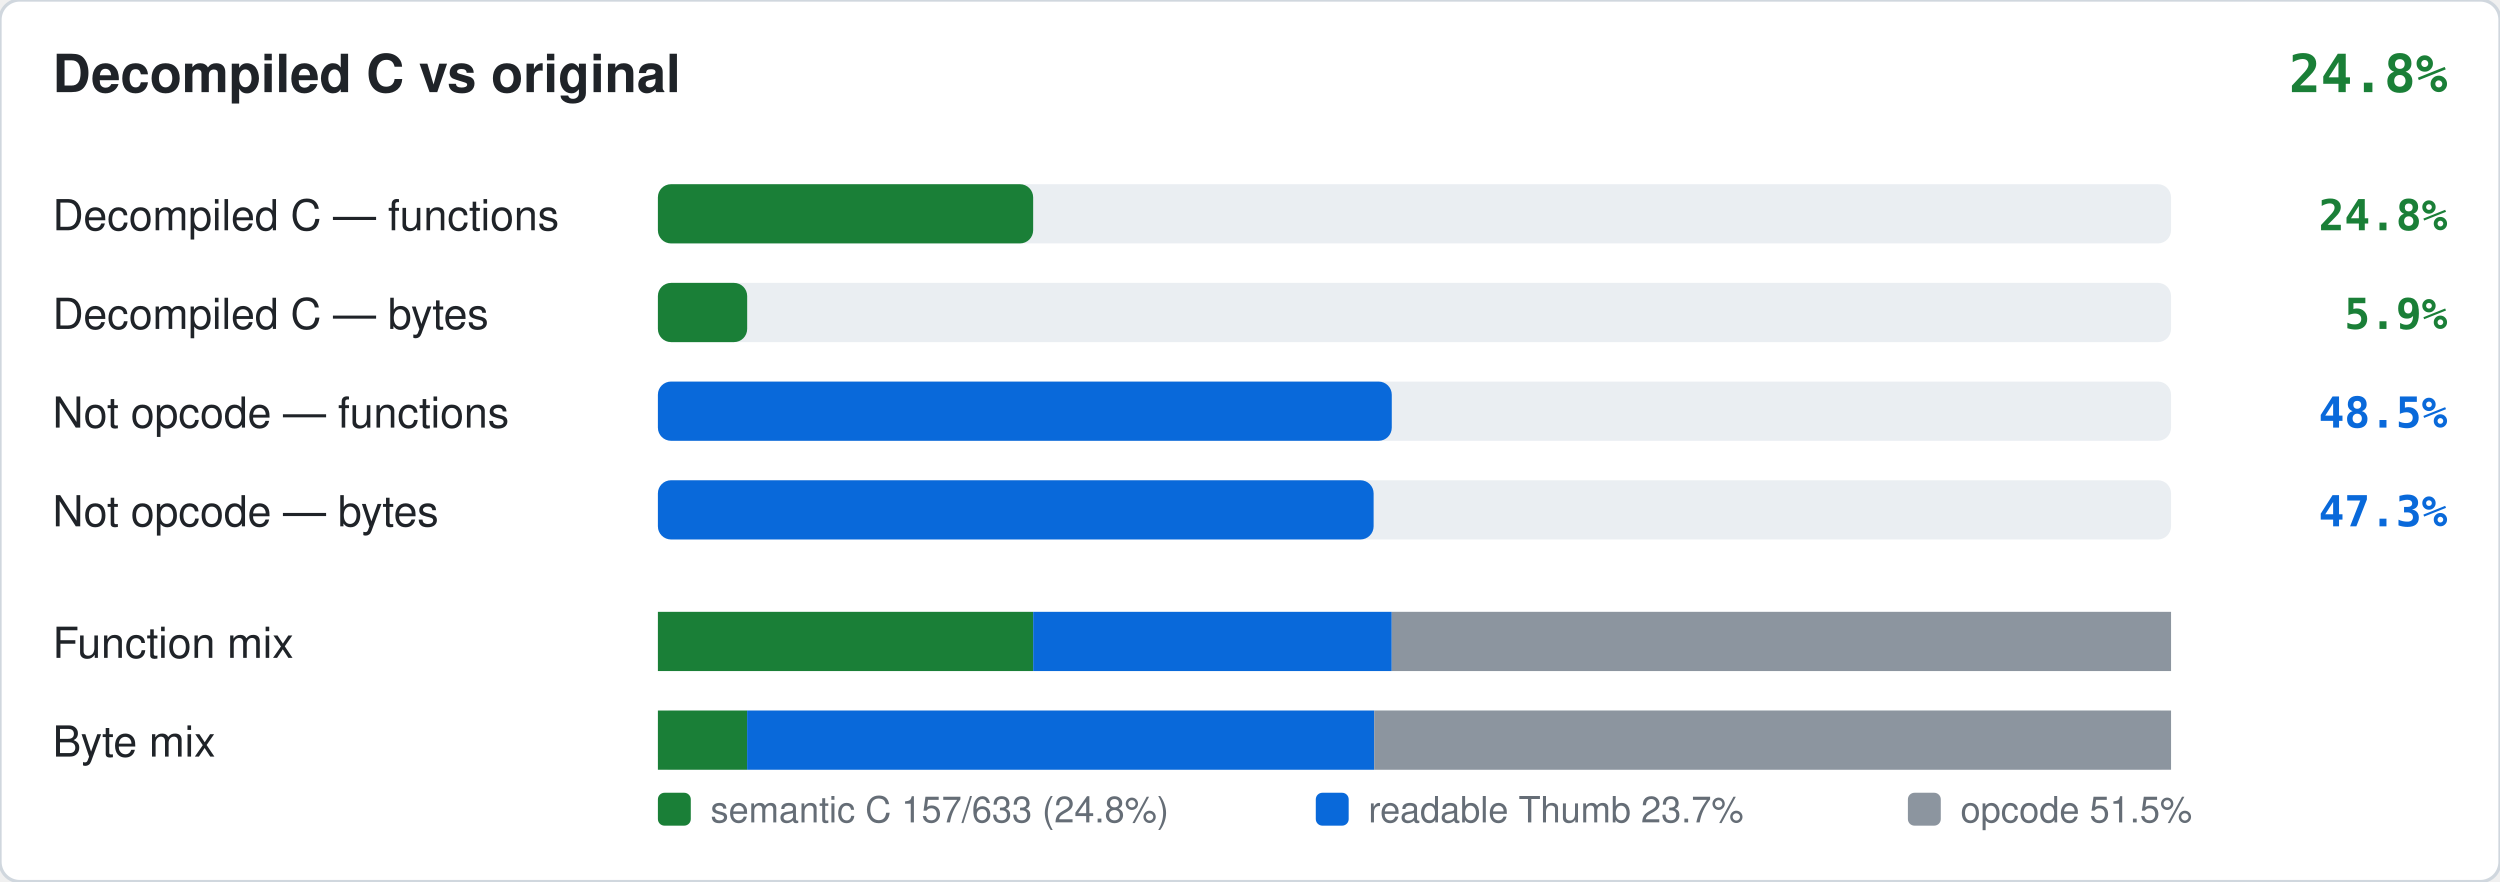
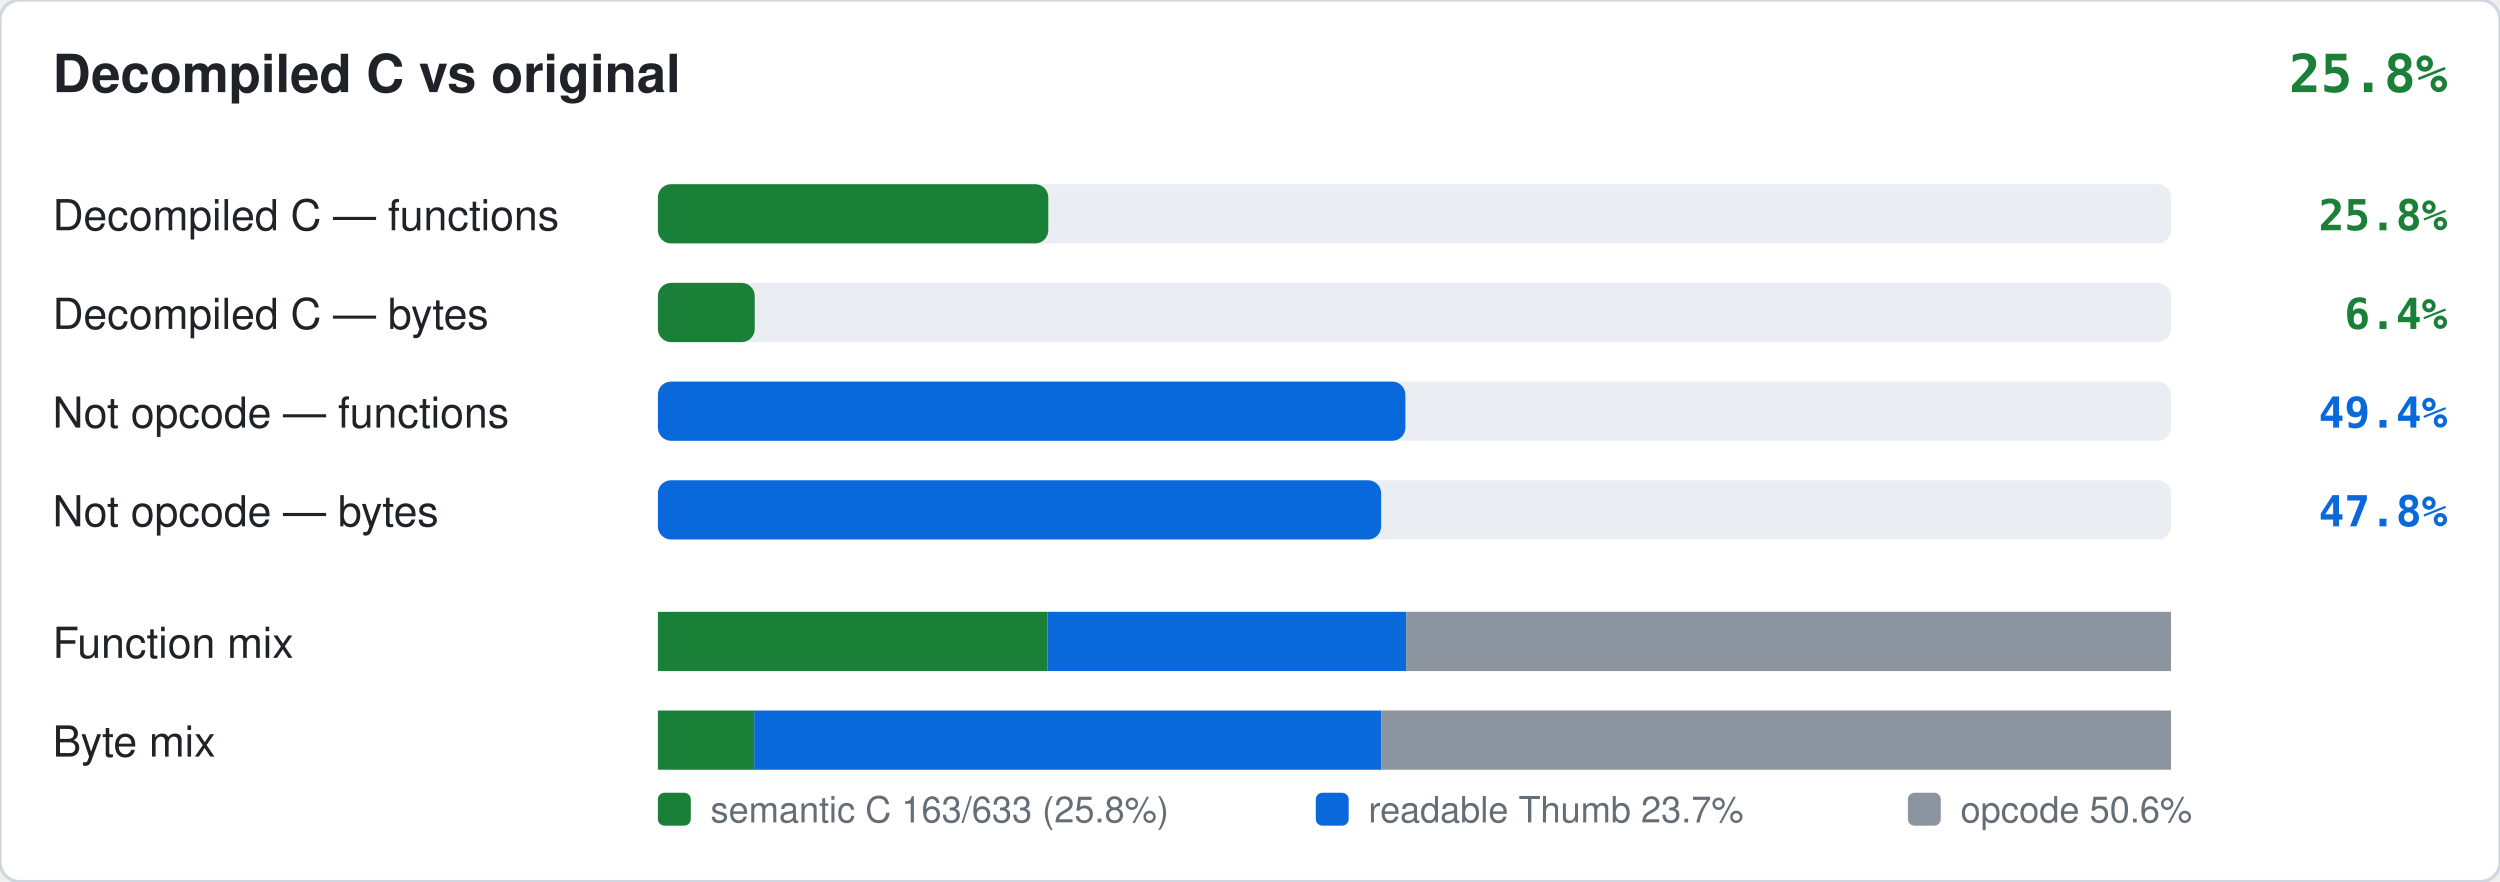
- <svg xmlns="http://www.w3.org/2000/svg" width="760" height="268" viewBox="0 0 760 268" role="img" aria-label="Decompiled C 24.8% functions, 5.9% bytes (157/633, 5,322/90,272)">
+ <svg xmlns="http://www.w3.org/2000/svg" width="760" height="268" viewBox="0 0 760 268" role="img" aria-label="Decompiled C 25.8% functions, 6.4% bytes (163/633, 5,748/90,272)">
  <rect width="760" height="268" rx="6" fill="#ffffff" stroke="#d0d7de" />
  <text x="16" y="28" font-family="-apple-system,BlinkMacSystemFont,Segoe UI,Helvetica,Arial,sans-serif" font-size="16" font-weight="600" fill="#1f2328">Decompiled C vs original</text>
-   <text x="744" y="28" text-anchor="end" font-family="ui-monospace,SFMono-Regular,Menlo,Consolas,monospace" font-size="16" font-weight="700" fill="#1a7f37">24.8%</text>
+   <text x="744" y="28" text-anchor="end" font-family="ui-monospace,SFMono-Regular,Menlo,Consolas,monospace" font-size="16" font-weight="700" fill="#1a7f37">25.8%</text>
  <text x="16" y="70" font-family="-apple-system,BlinkMacSystemFont,Segoe UI,Helvetica,Arial,sans-serif" font-size="13" fill="#1f2328">Decompiled C — functions</text>
  <rect x="200.00" y="56.00" width="460.00" height="18.00" rx="4" fill="#eaeef2" />
-   <rect x="200.00" y="56.00" width="114.08" height="18.00" rx="4" fill="#1a7f37" />
-   <text x="744" y="70" text-anchor="end" font-family="ui-monospace,SFMono-Regular,Menlo,Consolas,monospace" font-size="13" font-weight="700" fill="#1a7f37">24.8%</text>
+   <rect x="200.00" y="56.00" width="118.68" height="18.00" rx="4" fill="#1a7f37" />
+   <text x="744" y="70" text-anchor="end" font-family="ui-monospace,SFMono-Regular,Menlo,Consolas,monospace" font-size="13" font-weight="700" fill="#1a7f37">25.8%</text>
  <text x="16" y="100" font-family="-apple-system,BlinkMacSystemFont,Segoe UI,Helvetica,Arial,sans-serif" font-size="13" fill="#1f2328">Decompiled C — bytes</text>
  <rect x="200.00" y="86.00" width="460.00" height="18.00" rx="4" fill="#eaeef2" />
-   <rect x="200.00" y="86.00" width="27.14" height="18.00" rx="4" fill="#1a7f37" />
-   <text x="744" y="100" text-anchor="end" font-family="ui-monospace,SFMono-Regular,Menlo,Consolas,monospace" font-size="13" font-weight="700" fill="#1a7f37">5.9%</text>
+   <rect x="200.00" y="86.00" width="29.44" height="18.00" rx="4" fill="#1a7f37" />
+   <text x="744" y="100" text-anchor="end" font-family="ui-monospace,SFMono-Regular,Menlo,Consolas,monospace" font-size="13" font-weight="700" fill="#1a7f37">6.4%</text>
  <text x="16" y="130" font-family="-apple-system,BlinkMacSystemFont,Segoe UI,Helvetica,Arial,sans-serif" font-size="13" fill="#1f2328">Not opcode — functions</text>
  <rect x="200.00" y="116.00" width="460.00" height="18.00" rx="4" fill="#eaeef2" />
-   <rect x="200.00" y="116.00" width="223.10" height="18.00" rx="4" fill="#0969da" />
-   <text x="744" y="130" text-anchor="end" font-family="ui-monospace,SFMono-Regular,Menlo,Consolas,monospace" font-size="13" font-weight="700" fill="#0969da">48.5%</text>
+   <rect x="200.00" y="116.00" width="227.24" height="18.00" rx="4" fill="#0969da" />
+   <text x="744" y="130" text-anchor="end" font-family="ui-monospace,SFMono-Regular,Menlo,Consolas,monospace" font-size="13" font-weight="700" fill="#0969da">49.4%</text>
  <text x="16" y="160" font-family="-apple-system,BlinkMacSystemFont,Segoe UI,Helvetica,Arial,sans-serif" font-size="13" fill="#1f2328">Not opcode — bytes</text>
  <rect x="200.00" y="146.00" width="460.00" height="18.00" rx="4" fill="#eaeef2" />
-   <rect x="200.00" y="146.00" width="217.58" height="18.00" rx="4" fill="#0969da" />
-   <text x="744" y="160" text-anchor="end" font-family="ui-monospace,SFMono-Regular,Menlo,Consolas,monospace" font-size="13" font-weight="700" fill="#0969da">47.3%</text>
+   <rect x="200.00" y="146.00" width="219.88" height="18.00" rx="4" fill="#0969da" />
+   <text x="744" y="160" text-anchor="end" font-family="ui-monospace,SFMono-Regular,Menlo,Consolas,monospace" font-size="13" font-weight="700" fill="#0969da">47.8%</text>
  <text x="16" y="200" font-family="-apple-system,BlinkMacSystemFont,Segoe UI,Helvetica,Arial,sans-serif" font-size="13" fill="#1f2328">Function mix</text>
  <rect x="200.00" y="186.00" width="460.00" height="18.00" rx="4" fill="#eaeef2" />
-   <rect x="200.00" y="186.00" width="114.09" height="18.00" fill="#1a7f37" />
-   <rect x="314.09" y="186.00" width="109.00" height="18.00" fill="#0969da" />
-   <rect x="423.10" y="186.00" width="236.90" height="18.00" fill="#8c959f" />
+   <rect x="200.00" y="186.00" width="118.45" height="18.00" fill="#1a7f37" />
+   <rect x="318.45" y="186.00" width="109.00" height="18.00" fill="#0969da" />
+   <rect x="427.46" y="186.00" width="232.54" height="18.00" fill="#8c959f" />
  <text x="16" y="230" font-family="-apple-system,BlinkMacSystemFont,Segoe UI,Helvetica,Arial,sans-serif" font-size="13" fill="#1f2328">Byte mix</text>
  <rect x="200.00" y="216.00" width="460.00" height="18.00" rx="4" fill="#eaeef2" />
-   <rect x="200.00" y="216.00" width="27.12" height="18.00" fill="#1a7f37" />
-   <rect x="227.12" y="216.00" width="190.65" height="18.00" fill="#0969da" />
-   <rect x="417.77" y="216.00" width="242.23" height="18.00" fill="#8c959f" />
+   <rect x="200.00" y="216.00" width="29.29" height="18.00" fill="#1a7f37" />
+   <rect x="229.29" y="216.00" width="190.65" height="18.00" fill="#0969da" />
+   <rect x="419.94" y="216.00" width="240.06" height="18.00" fill="#8c959f" />
  <rect x="200" y="241" width="10" height="10" rx="2" fill="#1a7f37" />
-   <text x="216" y="250" font-family="-apple-system,BlinkMacSystemFont,Segoe UI,Helvetica,Arial,sans-serif" font-size="11" fill="#656d76">semantic C 157/633 (24.8%)</text>
+   <text x="216" y="250" font-family="-apple-system,BlinkMacSystemFont,Segoe UI,Helvetica,Arial,sans-serif" font-size="11" fill="#656d76">semantic C 163/633 (25.8%)</text>
  <rect x="400" y="241" width="10" height="10" rx="2" fill="#0969da" />
  <text x="416" y="250" font-family="-apple-system,BlinkMacSystemFont,Segoe UI,Helvetica,Arial,sans-serif" font-size="11" fill="#656d76">readable Thumb 23.7%</text>
  <rect x="580" y="241" width="10" height="10" rx="2" fill="#8c959f" />
-   <text x="596" y="250" font-family="-apple-system,BlinkMacSystemFont,Segoe UI,Helvetica,Arial,sans-serif" font-size="11" fill="#656d76">opcode 51.5%</text>
+   <text x="596" y="250" font-family="-apple-system,BlinkMacSystemFont,Segoe UI,Helvetica,Arial,sans-serif" font-size="11" fill="#656d76">opcode 50.6%</text>
</svg>
